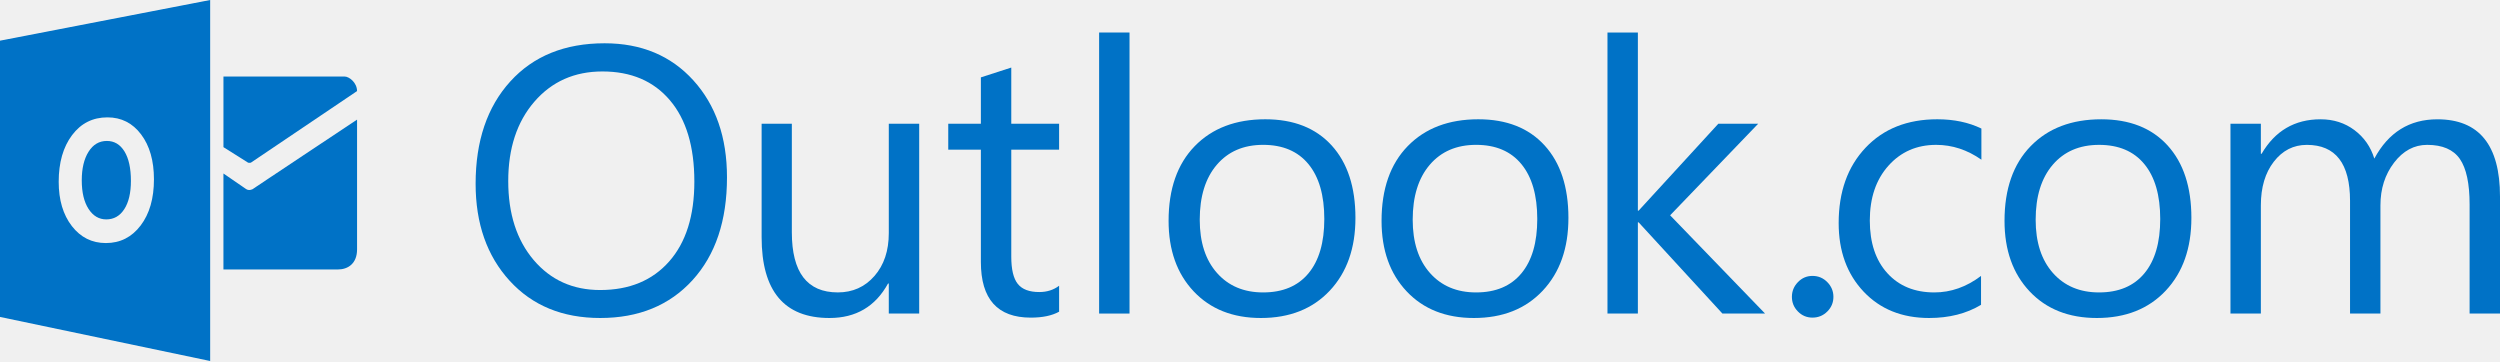
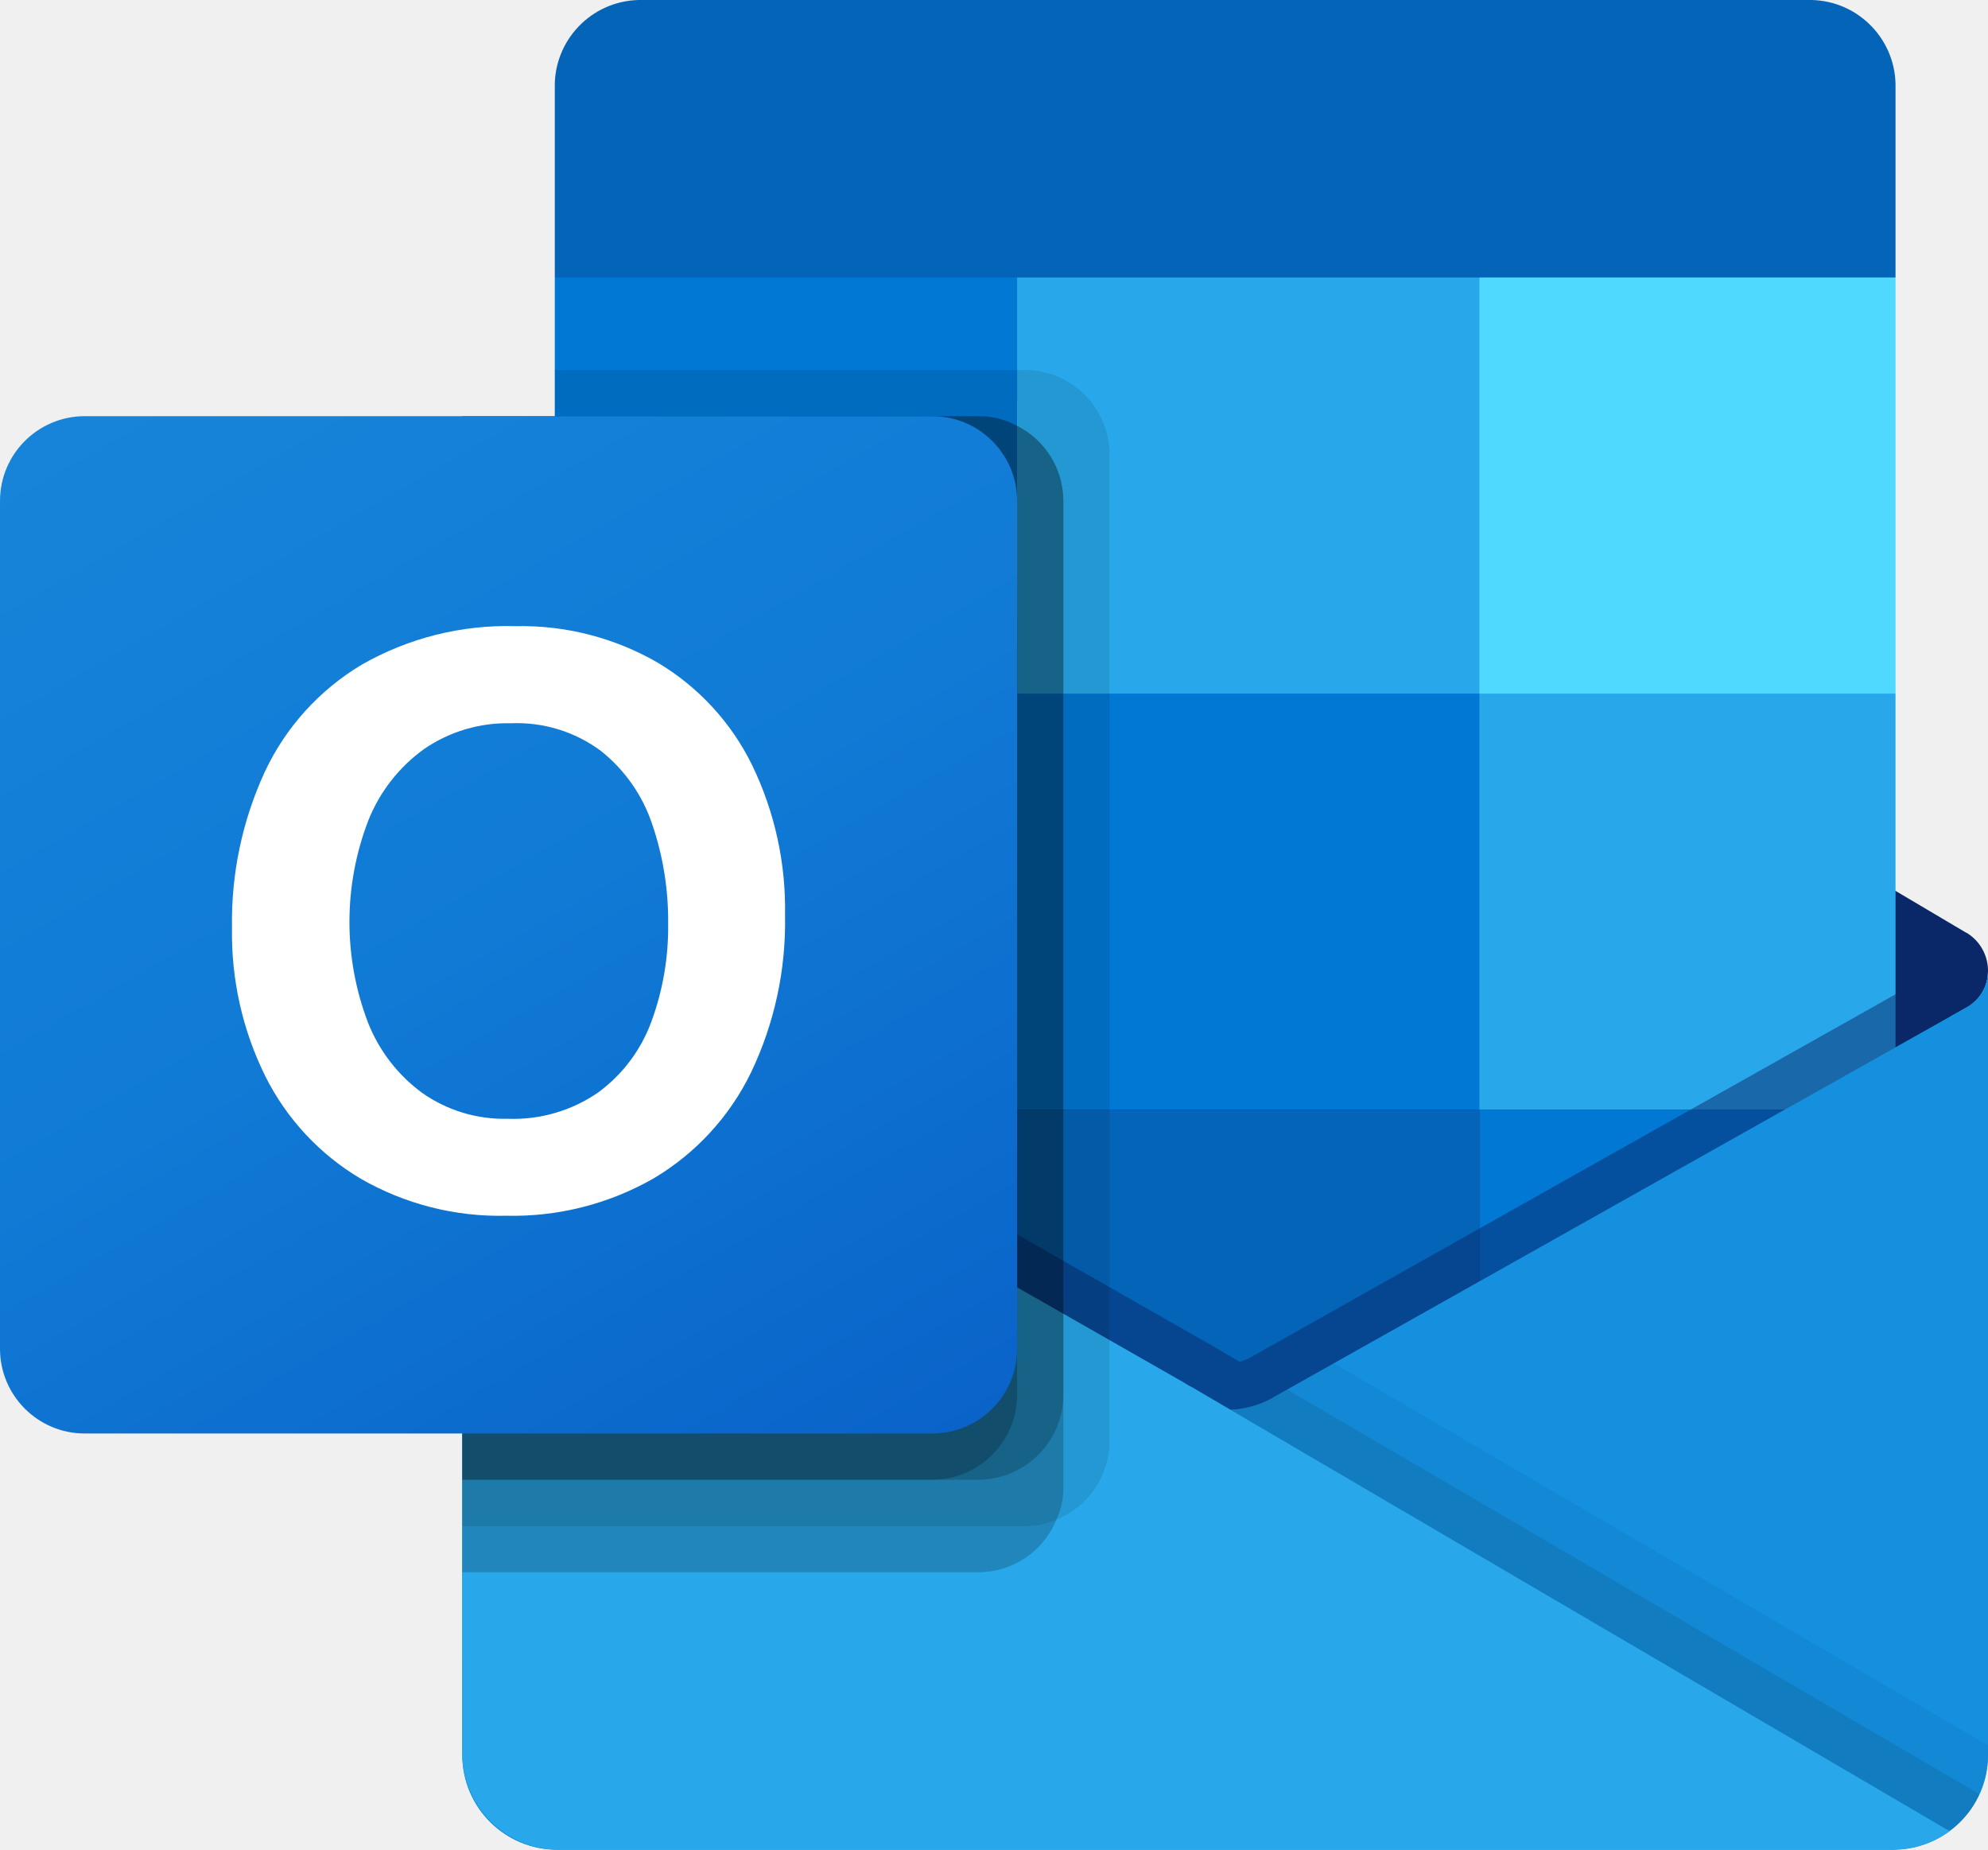
- <svg xmlns="http://www.w3.org/2000/svg" version="1.1" id="Layer_1" x="0px" y="0px" width="722.381" height="104.313" viewBox="0 0 722.381 104.313" enable-background="new 0 0 190 50" xml:space="preserve">
-   <defs id="defs43" />
-   <path d="m 64.567,22.116 v 20.404 l 7.131,4.49 c 0.188,0.055 0.596,0.059 0.784,0 L 103.169,26.32 c 0,-2.449 -2.284,-4.204 -3.573,-4.204 H 64.567 z" id="path3" style="fill:#0072c6" />
-   <path d="m 64.567,50.133 6.508,4.47 c 0.917,0.674 2.022,0 2.022,0 -1.101,0.674 30.077,-20.036 30.077,-20.036 V 72.069 c 0,4.082 -2.613,5.795 -5.552,5.795 H 64.563 V 50.133 z" id="path5" style="fill:#0072c6" />
-   <g id="g7" transform="matrix(3.917871,0,0,3.917871,-13.48139,-41.38447)">
-     <path d="m 47.707,34.016 c -2.78,0 -5.006,-0.916 -6.679,-2.748 -1.673,-1.832 -2.509,-4.215 -2.509,-7.15 0,-3.153 0.852,-5.669 2.557,-7.547 1.704,-1.877 4.024,-2.816 6.959,-2.816 2.707,0 4.888,0.912 6.542,2.734 1.654,1.823 2.481,4.207 2.481,7.15 0,3.199 -0.848,5.728 -2.543,7.587 -1.695,1.859 -3.965,2.79 -6.808,2.79 z m 0.164,-18.183 c -2.06,0 -3.732,0.743 -5.018,2.229 -1.285,1.486 -1.928,3.437 -1.928,5.852 0,2.416 0.626,4.359 1.88,5.832 1.253,1.472 2.887,2.207 4.901,2.207 2.151,0 3.846,-0.701 5.086,-2.105 1.239,-1.402 1.859,-3.367 1.859,-5.892 0,-2.588 -0.602,-4.589 -1.805,-6.002 -1.202,-1.415 -2.861,-2.121 -4.975,-2.121 z" id="path9" style="fill:#0072c6" />
-     <path d="m 71.233,33.688 h -2.242 v -2.215 h -0.055 c -0.93,1.695 -2.37,2.543 -4.32,2.543 -3.336,0 -5.004,-1.986 -5.004,-5.961 v -8.367 h 2.229 v 8.011 c 0,2.953 1.13,4.43 3.391,4.43 1.094,0 1.994,-0.402 2.7,-1.209 0.706,-0.807 1.06,-1.861 1.06,-3.166 v -8.066 h 2.242 v 14 z" id="path11" style="fill:#0072c6" />
-     <path d="m 81.553,33.551 c -0.529,0.293 -1.226,0.438 -2.092,0.438 -2.452,0 -3.678,-1.367 -3.678,-4.102 v -8.285 h -2.406 v -1.914 h 2.406 V 16.27 l 2.242,-0.725 v 4.143 h 3.527 v 1.914 h -3.527 v 7.888 c 0,0.939 0.159,1.609 0.479,2.01 0.319,0.402 0.848,0.602 1.586,0.602 0.565,0 1.053,-0.154 1.463,-0.465 v 1.914 z" id="path13" style="fill:#0072c6" />
-   </g>
-   <g id="g15" transform="matrix(3.917871,0,0,3.917871,-13.48139,-41.38447)">
-     <path d="m 149.547,33.045 c -1.076,0.647 -2.352,0.971 -3.828,0.971 -1.996,0 -3.607,-0.648 -4.834,-1.947 -1.226,-1.299 -1.838,-2.982 -1.838,-5.053 0,-2.305 0.66,-4.158 1.982,-5.557 1.32,-1.399 3.084,-2.099 5.291,-2.099 1.23,0 2.314,0.228 3.254,0.684 v 2.297 c -1.039,-0.729 -2.152,-1.094 -3.336,-1.094 -1.432,0 -2.605,0.513 -3.521,1.538 -0.916,1.025 -1.373,2.372 -1.373,4.04 0,1.641 0.43,2.936 1.291,3.883 0.861,0.949 2.018,1.422 3.467,1.422 1.221,0 2.369,-0.404 3.445,-1.217 v 2.132 z" id="path17" style="fill:#0072c6" />
-     <path d="m 158.088,34.016 c -2.068,0 -3.721,-0.653 -4.955,-1.961 -1.236,-1.309 -1.854,-3.043 -1.854,-5.203 0,-2.351 0.643,-4.188 1.928,-5.509 1.285,-1.321 3.021,-1.982 5.209,-1.982 2.088,0 3.717,0.643 4.889,1.928 1.17,1.285 1.756,3.067 1.756,5.345 0,2.234 -0.631,4.022 -1.893,5.367 -1.264,1.343 -2.956,2.015 -5.08,2.015 z m 0.164,-12.769 c -1.439,0 -2.579,0.49 -3.418,1.47 -0.838,0.98 -1.258,2.331 -1.258,4.053 0,1.66 0.424,2.967 1.271,3.924 0.847,0.957 1.982,1.436 3.404,1.436 1.449,0 2.564,-0.469 3.344,-1.408 0.779,-0.938 1.168,-2.273 1.168,-4.006 0,-1.75 -0.389,-3.098 -1.168,-4.046 -0.779,-0.949 -1.894,-1.423 -3.343,-1.423 z" id="path19" style="fill:#0072c6" />
-     <path d="m 187.822,33.688 h -2.242 v -8.039 c 0,-1.549 -0.239,-2.67 -0.718,-3.363 -0.479,-0.692 -1.283,-1.039 -2.413,-1.039 -0.957,0 -1.771,0.438 -2.44,1.313 -0.669,0.875 -1.005,1.923 -1.005,3.145 v 7.984 h -2.242 v -8.312 c 0,-2.752 -1.063,-4.129 -3.186,-4.129 -0.984,0 -1.796,0.413 -2.434,1.237 -0.639,0.825 -0.957,1.898 -0.957,3.22 v 7.984 h -2.242 v -14 h 2.242 v 2.215 h 0.055 c 0.993,-1.695 2.442,-2.543 4.348,-2.543 0.957,0 1.791,0.267 2.502,0.8 0.711,0.533 1.198,1.233 1.463,2.099 1.039,-1.932 2.588,-2.898 4.648,-2.898 3.08,0 4.621,1.9 4.621,5.701 v 8.625 z" id="path21" style="fill:#0072c6" />
-   </g>
-   <g id="g23" transform="matrix(3.917871,0,0,3.917871,-13.48139,-41.38447)">
-     <path d="m 11.321,20.958 c -0.566,0 -1.017,0.266 -1.35,0.797 -0.333,0.531 -0.5,1.234 -0.5,2.109 0,0.888 0.167,1.59 0.5,2.106 0.333,0.517 0.77,0.774 1.31,0.774 0.557,0 0.999,-0.251 1.325,-0.753 0.326,-0.502 0.49,-1.199 0.49,-2.09 0,-0.929 -0.158,-1.652 -0.475,-2.169 -0.317,-0.516 -0.75,-0.774 -1.3,-0.774 z" id="path25" style="fill:#0072c6" />
-     <path d="m 3.441,13.563 v 20.375 l 15.5,3.25 V 10.563 l -15.5,3 z m 10.372,13.632 c -0.655,0.862 -1.509,1.294 -2.563,1.294 -1.027,0 -1.863,-0.418 -2.51,-1.253 C 8.094,26.4 7.77,25.312 7.77,23.97 c 0,-1.417 0.328,-2.563 0.985,-3.438 0.657,-0.875 1.527,-1.313 2.61,-1.313 1.023,0 1.851,0.418 2.482,1.256 0.632,0.838 0.948,1.942 0.948,3.313 10e-4,1.409 -0.327,2.545 -0.982,3.407 z" id="path27" style="fill:#0072c6" />
-   </g>
-   <g id="g29" transform="matrix(3.917871,0,0,3.917871,-13.48139,-41.38447)">
-     <path d="M 86.746,33.688 H 84.504 V 12.961 h 2.242 v 20.727 z" id="path31" style="fill:#0072c6" />
-     <path d="m 96.436,34.016 c -2.069,0 -3.721,-0.654 -4.956,-1.962 -1.235,-1.308 -1.853,-3.042 -1.853,-5.202 0,-2.352 0.643,-4.188 1.928,-5.51 1.285,-1.321 3.021,-1.982 5.208,-1.982 2.088,0 3.717,0.643 4.889,1.928 1.17,1.285 1.756,3.067 1.756,5.346 0,2.233 -0.631,4.021 -1.893,5.366 -1.263,1.344 -2.955,2.016 -5.079,2.016 z M 96.6,21.246 c -1.44,0 -2.579,0.49 -3.417,1.47 -0.839,0.98 -1.258,2.331 -1.258,4.054 0,1.659 0.424,2.967 1.271,3.924 0.847,0.957 1.982,1.436 3.404,1.436 1.449,0 2.564,-0.469 3.344,-1.408 0.779,-0.938 1.168,-2.273 1.168,-4.006 0,-1.75 -0.389,-3.099 -1.168,-4.047 -0.78,-0.949 -1.895,-1.423 -3.344,-1.423 z" id="path33" style="fill:#0072c6" />
-     <path d="m 112.143,34.016 c -2.069,0 -3.721,-0.654 -4.956,-1.962 -1.235,-1.308 -1.853,-3.042 -1.853,-5.202 0,-2.352 0.643,-4.188 1.928,-5.51 1.285,-1.321 3.021,-1.982 5.209,-1.982 2.087,0 3.717,0.643 4.888,1.928 1.171,1.285 1.757,3.067 1.757,5.346 0,2.233 -0.631,4.021 -1.894,5.366 -1.263,1.345 -2.956,2.016 -5.079,2.016 z m 0.164,-12.77 c -1.44,0 -2.58,0.49 -3.418,1.47 -0.839,0.98 -1.258,2.331 -1.258,4.054 0,1.659 0.424,2.967 1.271,3.924 0.847,0.957 1.982,1.436 3.404,1.436 1.449,0 2.563,-0.469 3.343,-1.408 0.779,-0.938 1.169,-2.273 1.169,-4.006 0,-1.75 -0.39,-3.099 -1.169,-4.047 -0.779,-0.949 -1.893,-1.423 -3.342,-1.423 z" id="path35" style="fill:#0072c6" />
-     <path d="m 133.618,33.688 h -3.145 l -6.18,-6.727 h -0.055 v 6.727 h -2.242 V 12.961 h 2.242 V 26.1 h 0.055 l 5.879,-6.412 h 2.939 l -6.494,6.754 7.001,7.246 z" id="path37" style="fill:#0072c6" />
-     <path d="m 137.115,33.988 c -0.419,0 -0.777,-0.15 -1.072,-0.451 -0.297,-0.301 -0.445,-0.66 -0.445,-1.08 0,-0.419 0.148,-0.781 0.445,-1.087 0.295,-0.306 0.653,-0.458 1.072,-0.458 0.429,0 0.793,0.152 1.094,0.458 0.301,0.306 0.451,0.668 0.451,1.087 0,0.42 -0.15,0.779 -0.451,1.08 -0.301,0.301 -0.665,0.451 -1.094,0.451 z" id="path39" style="fill:#0072c6" />
-   </g>
+ <svg xmlns="http://www.w3.org/2000/svg" version="1.1" id="Livello_1" x="0px" y="0px" viewBox="0 0 1831.085 1703.335" enable-background="new 0 0 1831.085 1703.335" xml:space="preserve">
+   <path fill="#0A2767" d="M1831.083,894.25c0.1-14.318-7.298-27.644-19.503-35.131h-0.213l-0.767-0.426l-634.492-375.585  c-2.74-1.851-5.583-3.543-8.517-5.067c-24.498-12.639-53.599-12.639-78.098,0c-2.934,1.525-5.777,3.216-8.517,5.067L446.486,858.693  l-0.766,0.426c-19.392,12.059-25.337,37.556-13.278,56.948c3.553,5.714,8.447,10.474,14.257,13.868l634.492,375.585  c2.749,1.835,5.592,3.527,8.517,5.068c24.498,12.639,53.599,12.639,78.098,0c2.925-1.541,5.767-3.232,8.517-5.068l634.492-375.585  C1823.49,922.545,1831.228,908.923,1831.083,894.25z" />
+   <path fill="#0364B8" d="M520.453,643.477h416.38v381.674h-416.38V643.477z M1745.917,255.5V80.908  c1-43.652-33.552-79.862-77.203-80.908H588.204C544.552,1.046,510,37.256,511,80.908V255.5l638.75,170.333L1745.917,255.5z" />
+   <path fill="#0078D4" d="M511,255.5h425.833v383.25H511V255.5z" />
+   <path fill="#28A8EA" d="M1362.667,255.5H936.833v383.25L1362.667,1022h383.25V638.75L1362.667,255.5z" />
+   <path fill="#0078D4" d="M936.833,638.75h425.833V1022H936.833V638.75z" />
+   <path fill="#0364B8" d="M936.833,1022h425.833v383.25H936.833V1022z" />
+   <path fill="#14447D" d="M520.453,1025.151h416.38v346.969h-416.38V1025.151z" />
+   <path fill="#0078D4" d="M1362.667,1022h383.25v383.25h-383.25V1022z" />
+   <linearGradient id="SVGID_1_" gradientUnits="userSpaceOnUse" x1="1128.458" y1="811.083" x2="1128.458" y2="1.998" gradientTransform="matrix(1 0 0 -1 0 1705.333)">
+     <stop offset="0" style="stop-color:#35B8F1" />
+     <stop offset="1" style="stop-color:#28A8EA" />
+   </linearGradient>
+   <path fill="url(#SVGID_1_)" d="M1811.58,927.593l-0.809,0.426l-634.492,356.848c-2.768,1.703-5.578,3.321-8.517,4.769  c-10.777,5.132-22.481,8.029-34.407,8.517l-34.663-20.27c-2.929-1.47-5.773-3.105-8.517-4.897L447.167,906.003h-0.298  l-21.036-11.753v722.384c0.328,48.196,39.653,87.006,87.849,86.7h1230.914c0.724,0,1.363-0.341,2.129-0.341  c10.18-0.651,20.216-2.745,29.808-6.217c4.145-1.756,8.146-3.835,11.966-6.217c2.853-1.618,7.75-5.152,7.75-5.152  c21.814-16.142,34.726-41.635,34.833-68.772V894.25C1831.068,908.067,1823.616,920.807,1811.58,927.593z" />
+   <path opacity="0.5" fill="#0A2767" enable-background="new    " d="M1797.017,891.397v44.287l-663.448,456.791L446.699,906.301  c0-0.235-0.191-0.426-0.426-0.426l0,0l-63.023-37.899v-31.938l25.976-0.426l54.932,31.512l1.277,0.426l4.684,2.981  c0,0,645.563,368.346,647.267,369.197l24.698,14.478c2.129-0.852,4.258-1.703,6.813-2.555  c1.278-0.852,640.879-360.681,640.879-360.681L1797.017,891.397z" />
+   <path fill="#1490DF" d="M1811.58,927.593l-0.809,0.468l-634.492,356.848c-2.768,1.703-5.578,3.321-8.517,4.769  c-24.641,12.038-53.457,12.038-78.098,0c-2.918-1.445-5.76-3.037-8.517-4.769L446.657,928.061l-0.766-0.468  c-12.25-6.642-19.93-19.409-20.057-33.343v722.384c0.305,48.188,39.616,87.004,87.803,86.7c0.001,0,0.002,0,0.004,0h1229.636  c48.188,0.307,87.5-38.509,87.807-86.696c0-0.001,0-0.002,0-0.004V894.25C1831.068,908.067,1823.616,920.807,1811.58,927.593z" />
+   <path opacity="0.1" enable-background="new    " d="M1185.52,1279.629l-9.496,5.323c-2.752,1.752-5.595,3.359-8.517,4.812  c-10.462,5.135-21.838,8.146-33.47,8.857l241.405,285.479l421.107,101.476c11.539-8.716,20.717-20.178,26.7-33.343L1185.52,1279.629  z" />
+   <path opacity="0.05" enable-background="new    " d="M1228.529,1255.442l-52.505,29.51c-2.752,1.752-5.595,3.359-8.517,4.812  c-10.462,5.135-21.838,8.146-33.47,8.857l113.101,311.838l549.538,74.989c21.649-16.254,34.394-41.743,34.407-68.815v-9.326  L1228.529,1255.442z" />
+   <path fill="#28A8EA" d="M514.833,1703.333h1228.316c18.901,0.096,37.335-5.874,52.59-17.033l-697.089-408.331  c-2.929-1.47-5.773-3.105-8.517-4.897L447.125,906.088h-0.298l-20.993-11.838v719.914  C425.786,1663.364,465.632,1703.286,514.833,1703.333C514.832,1703.333,514.832,1703.333,514.833,1703.333z" />
+   <path opacity="0.1" enable-background="new    " d="M1022,418.722v908.303c-0.076,31.846-19.44,60.471-48.971,72.392  c-9.148,3.931-19,5.96-28.957,5.962H425.833V383.25H511v-42.583h433.073C987.092,340.83,1021.907,375.702,1022,418.722z" />
+   <path opacity="0.2" enable-background="new    " d="M979.417,461.305v908.302c0.107,10.287-2.074,20.469-6.388,29.808  c-11.826,29.149-40.083,48.273-71.54,48.417H425.833V383.25h475.656c12.356-0.124,24.533,2.958,35.344,8.943  C962.937,405.344,979.407,432.076,979.417,461.305z" />
+   <path opacity="0.2" enable-background="new    " d="M979.417,461.305v823.136c-0.208,43-34.928,77.853-77.927,78.225H425.833V383.25  h475.656c12.356-0.124,24.533,2.958,35.344,8.943C962.937,405.344,979.407,432.076,979.417,461.305z" />
+   <path opacity="0.2" enable-background="new    " d="M936.833,461.305v823.136c-0.046,43.067-34.861,78.015-77.927,78.225H425.833  V383.25h433.072c43.062,0.023,77.951,34.951,77.927,78.013C936.833,461.277,936.833,461.291,936.833,461.305z" />
+   <linearGradient id="SVGID_2_" gradientUnits="userSpaceOnUse" x1="162.747" y1="1383.074" x2="774.086" y2="324.259" gradientTransform="matrix(1 0 0 -1 0 1705.333)">
+     <stop offset="0" style="stop-color:#1784D9" />
+     <stop offset="0.5" style="stop-color:#107AD5" />
+     <stop offset="1" style="stop-color:#0A63C9" />
+   </linearGradient>
+   <path fill="url(#SVGID_2_)" d="M78.055,383.25h780.723c43.109,0,78.055,34.947,78.055,78.055v780.723  c0,43.109-34.946,78.055-78.055,78.055H78.055c-43.109,0-78.055-34.947-78.055-78.055V461.305  C0,418.197,34.947,383.25,78.055,383.25z" />
+   <path fill="#FFFFFF" d="M243.96,710.631c19.238-40.988,50.29-75.289,89.17-98.495c43.057-24.651,92.081-36.94,141.675-35.515  c45.965-0.997,91.321,10.655,131.114,33.683c37.414,22.312,67.547,55.004,86.742,94.109c20.904,43.09,31.322,90.512,30.405,138.396  c1.013,50.043-9.706,99.628-31.299,144.783c-19.652,40.503-50.741,74.36-89.425,97.388c-41.327,23.734-88.367,35.692-136.011,34.578  c-46.947,1.133-93.303-10.651-134.01-34.067c-37.738-22.341-68.249-55.07-87.892-94.28c-21.028-42.467-31.57-89.355-30.745-136.735  C212.808,804.859,223.158,755.686,243.96,710.631z M339.006,941.858c10.257,25.912,27.651,48.385,50.163,64.812  c22.93,16.026,50.387,24.294,78.353,23.591c29.783,1.178,59.14-7.372,83.634-24.358c22.227-16.375,39.164-38.909,48.715-64.812  c10.677-28.928,15.946-59.572,15.543-90.404c0.33-31.127-4.623-62.084-14.649-91.554c-8.855-26.607-25.246-50.069-47.182-67.537  c-23.88-17.79-53.158-26.813-82.91-25.55c-28.572-0.74-56.644,7.593-80.184,23.804c-22.893,16.496-40.617,39.168-51.1,65.365  c-23.255,60.049-23.376,126.595-0.341,186.728L339.006,941.858z" />
+   <path fill="#50D9FF" d="M1362.667,255.5h383.25v383.25h-383.25V255.5z" />
</svg>
